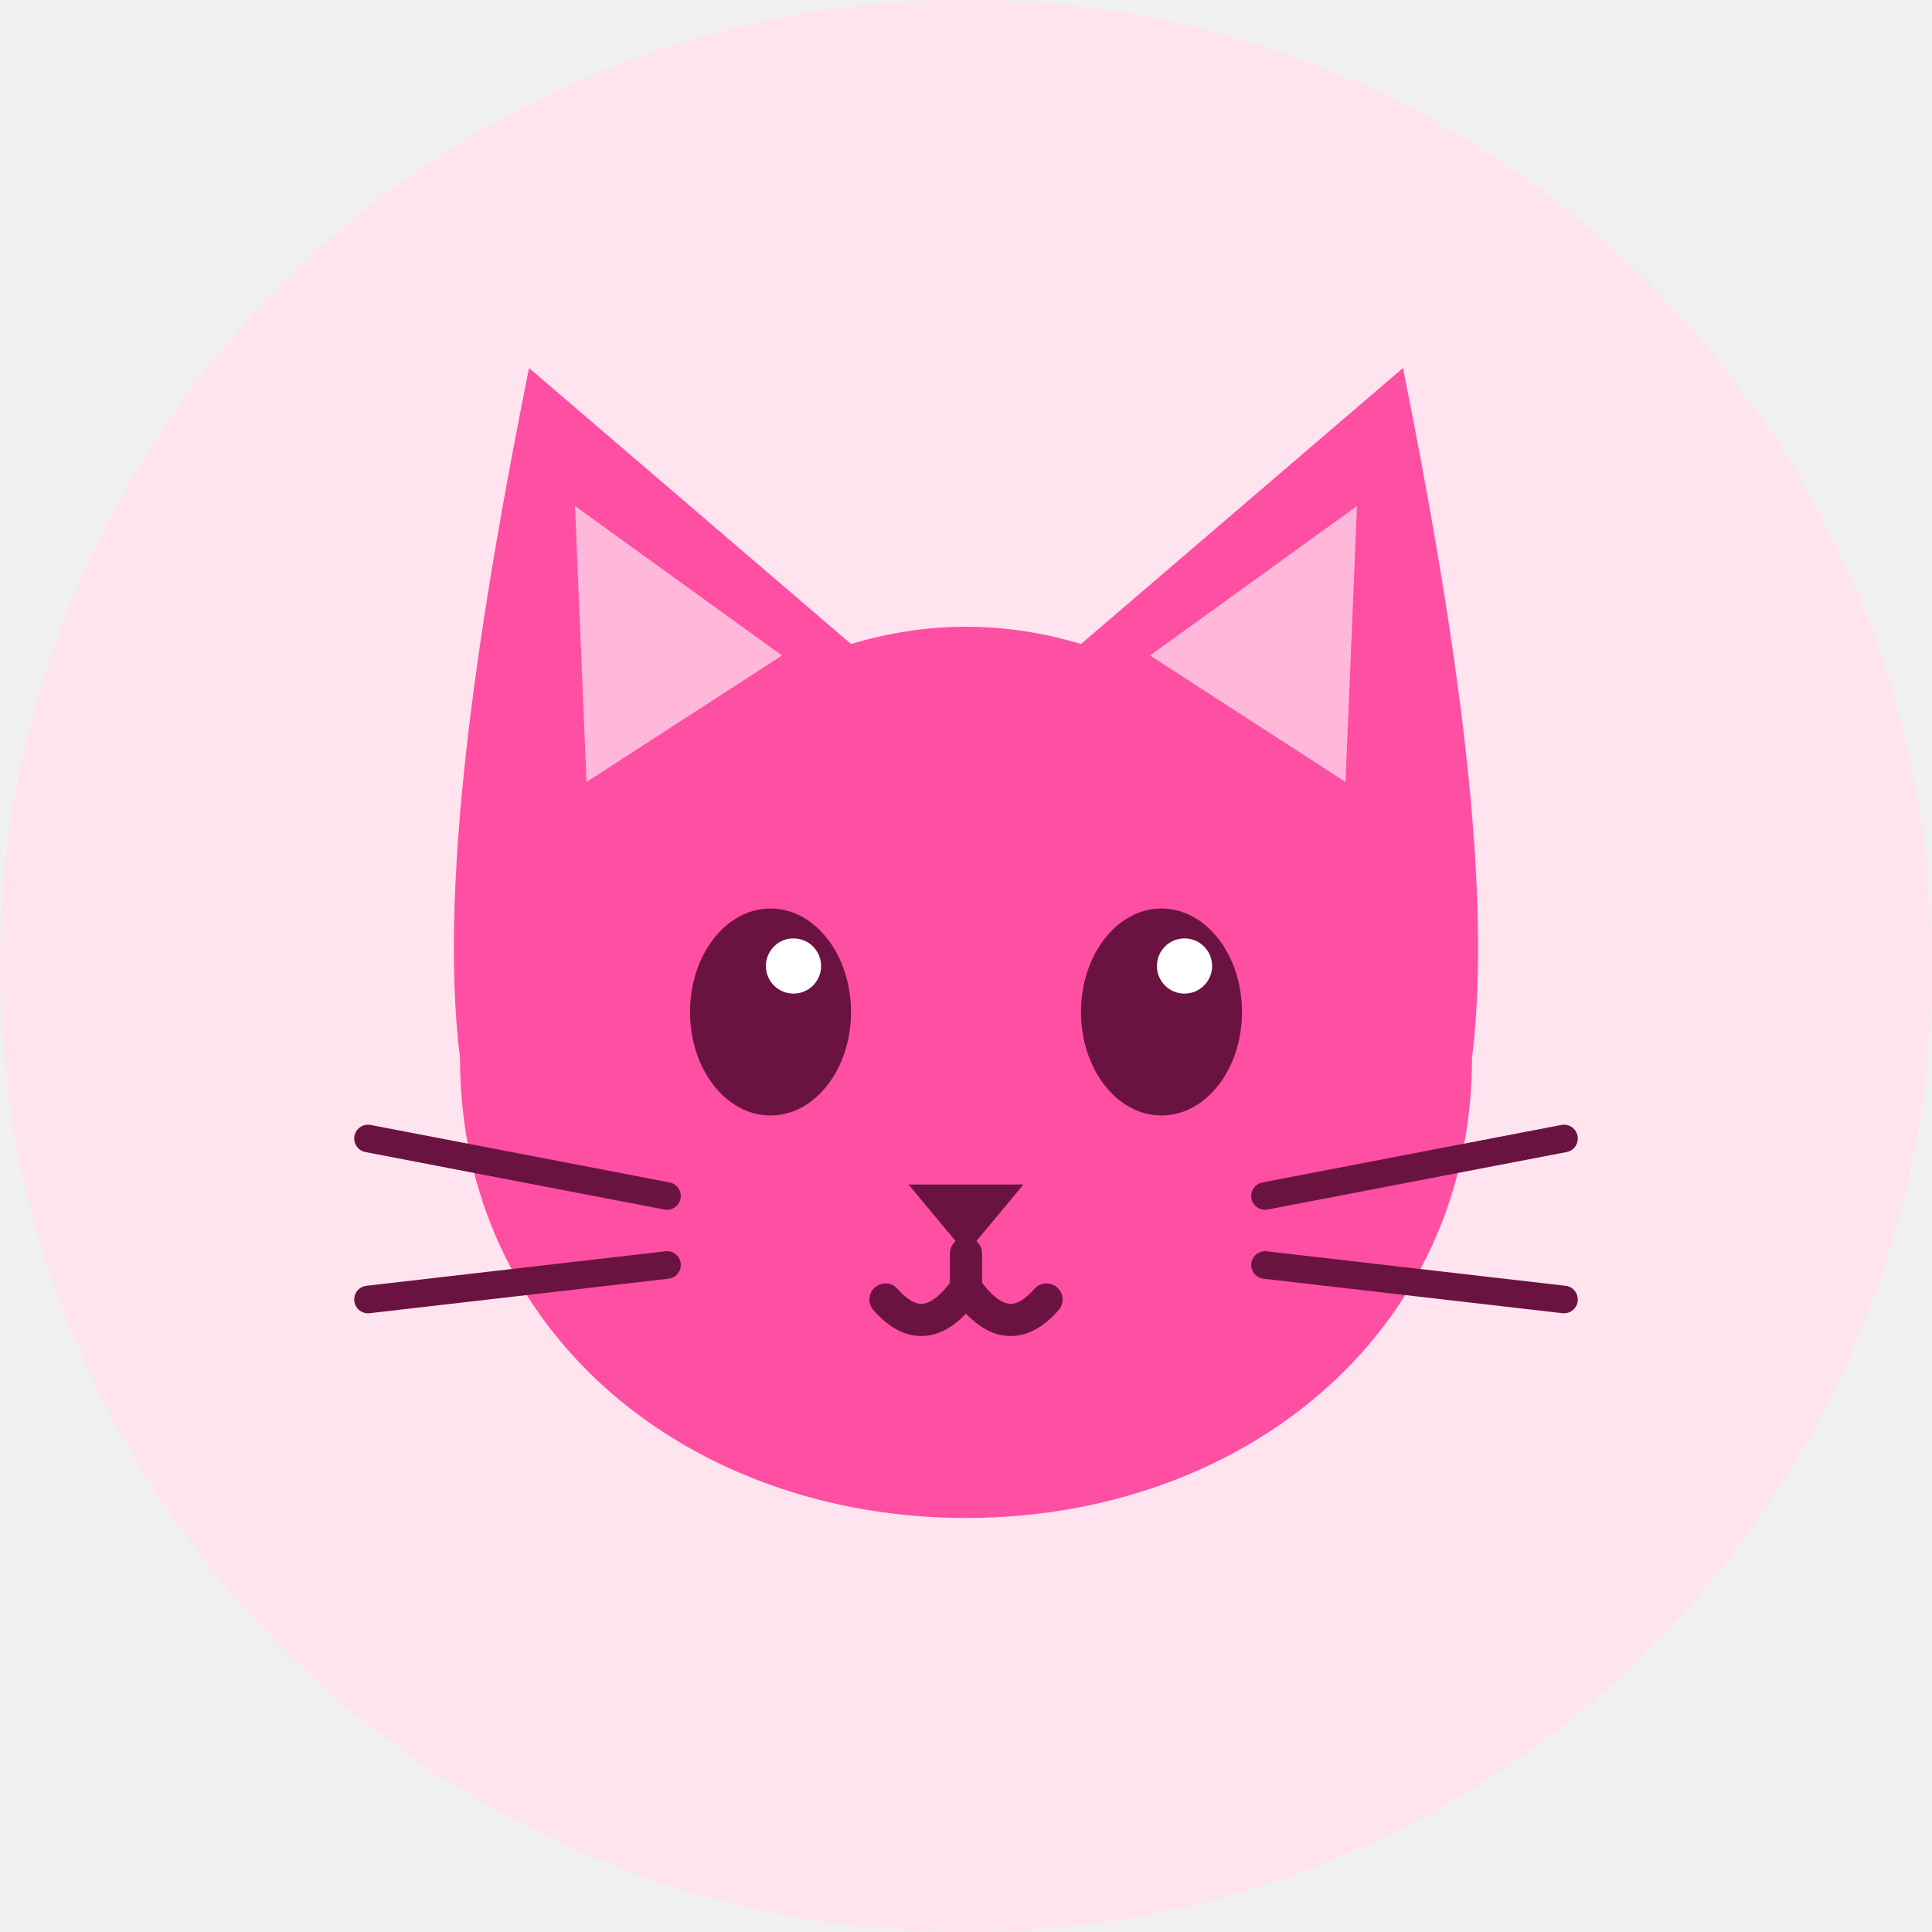
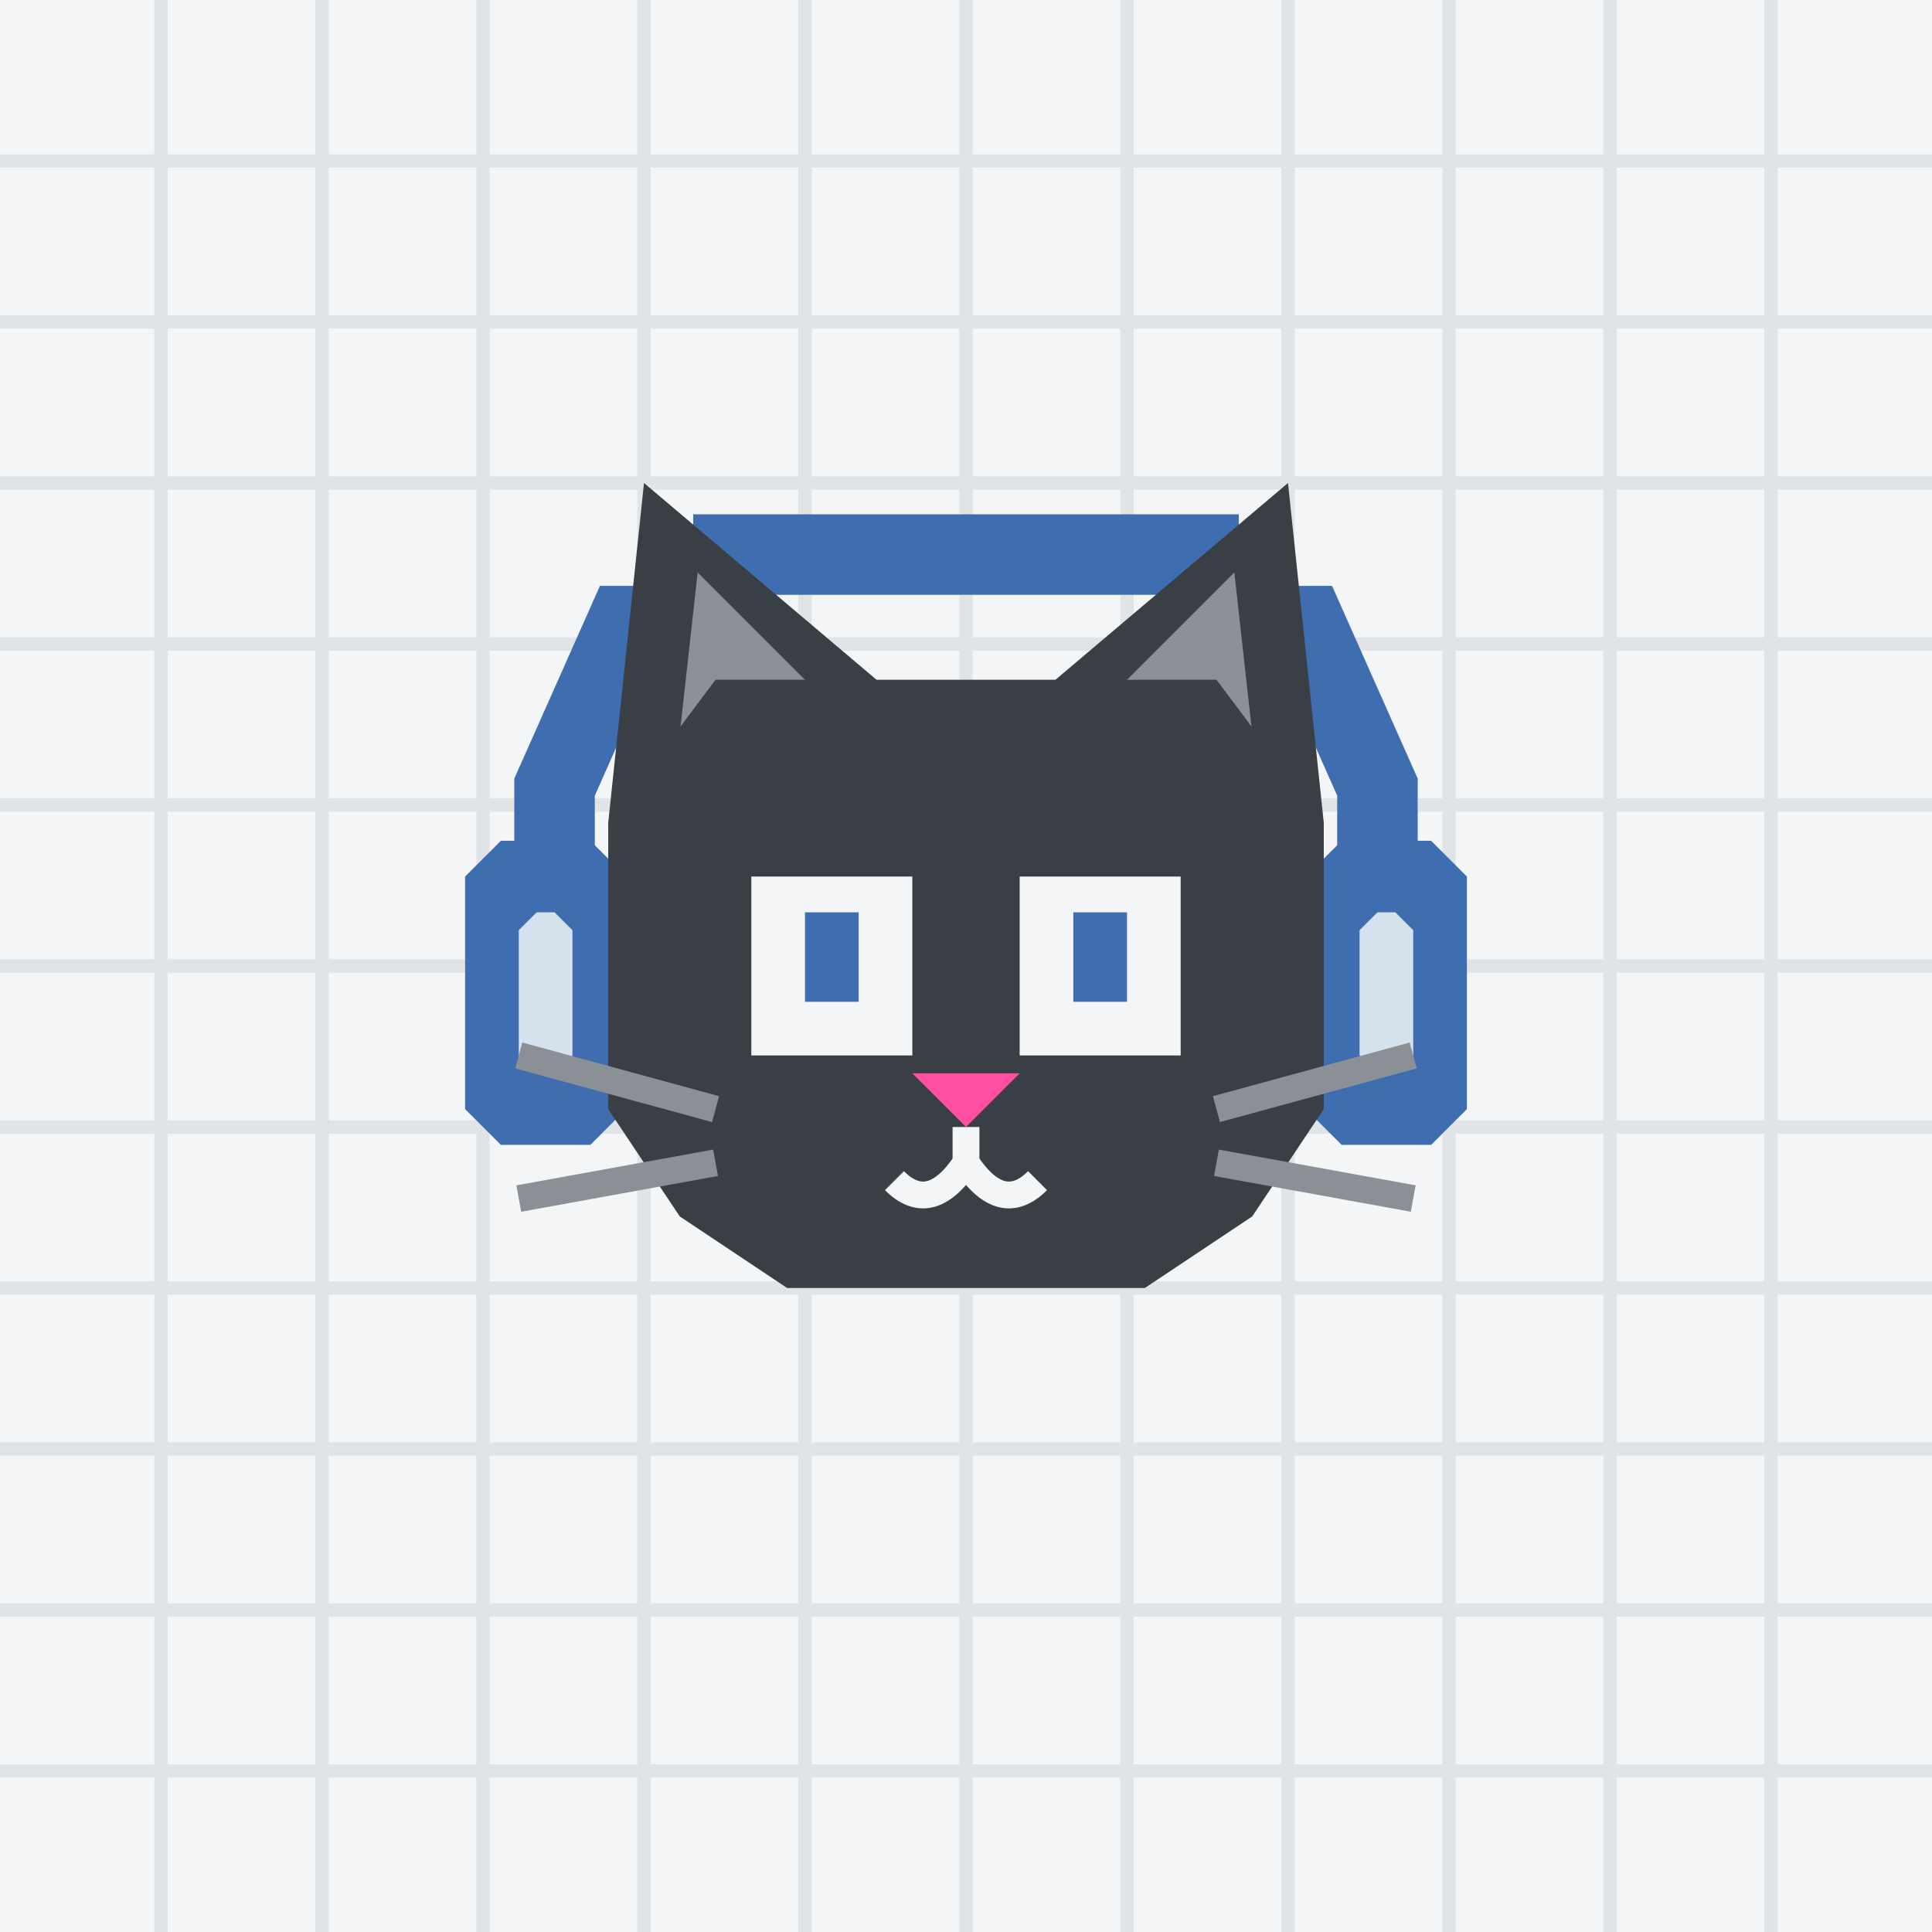
- <svg xmlns="http://www.w3.org/2000/svg" viewBox="12 12 84 84" width="168" height="168">
-   <circle cx="54" cy="54" r="42" fill="#FFE3EF" />
-   <path d="M32,58 C31,50 33,38 35,28 L49,40 Q54,38.5 59,40 L73,28 C75,38 77,50 76,58 C76,70 66,78 54,78 C42,78 32,70 32,58 Z" fill="#FF4FA3" />
-   <path d="M37,34 L37.5,46 L46,40.5 Z M71,34 L70.5,46 L62,40.5 Z" fill="#FFB8D9" />
-   <path d="M42,56 a3.5,4.5 0 1,0 7,0 a3.5,4.5 0 1,0 -7,0 Z M59,56 a3.5,4.5 0 1,0 7,0 a3.5,4.5 0 1,0 -7,0 Z" fill="#6B1340" />
-   <path d="M45.3,54 a1.2,1.2 0 1,0 2.4,0 a1.2,1.2 0 1,0 -2.4,0 Z M62.3,54 a1.2,1.2 0 1,0 2.4,0 a1.2,1.2 0 1,0 -2.4,0 Z" fill="#FFFFFF" />
-   <path d="M51.5,63.5 L56.5,63.5 L54,66.5 Z" fill="#6B1340" />
-   <path d="M54,66.5 L54,68 M50.5,68.5 Q52.25,70.5 54,68 Q55.75,70.5 57.5,68.5" fill="none" stroke="#6B1340" stroke-width="1.4" stroke-linecap="round" />
-   <path d="M41,64 L28,61.5 M41,67 L28,68.5 M67,64 L80,61.5 M67,67 L80,68.5" fill="none" stroke="#6B1340" stroke-width="1.2" stroke-linecap="round" />
+ <svg xmlns="http://www.w3.org/2000/svg" viewBox="0 0 108 108" width="168" height="168" role="img" aria-label="larp.fm: a pixel cat wearing blue headphones on grid paper">
+   <rect width="108" height="108" fill="#F4F5F6" />
+   <path d="M9 0V108 M18 0V108 M27 0V108 M36 0V108 M45 0V108 M54 0V108 M63 0V108 M72 0V108 M81 0V108 M90 0V108 M99 0V108 M0 9H108 M0 18H108 M0 27H108 M0 36H108 M0 45H108 M0 54H108 M0 63H108 M0 72H108 M0 81H108 M0 90H108 M0 99H108" fill="none" stroke="#E1E4E7" stroke-width="0.75" />
+   <path d="M31 55V44L35 35H41V31H67V35H73L77 44V55" fill="none" stroke="#3E6DB0" stroke-width="4.5" stroke-linejoin="miter" />
+   <path d="M28 47H33L35 49V62L33 64H28L26 62V49Z" fill="#3E6DB0" />
+   <path d="M75 47H80L82 49V62L80 64H75L73 62V49Z" fill="#3E6DB0" />
+   <path d="M30 51H31L32 52V59L31 60H30L29 59V52Z" fill="#D5E2EE" />
+   <path d="M77 51H78L79 52V59L78 60H77L76 59V52Z" fill="#D5E2EE" />
+   <path d="M34 46L36 27L49 38Z" fill="#3A3F45" />
+   <path d="M74 46L72 27L59 38Z" fill="#3A3F45" />
+   <path d="M38 41L39 32L46 39Z" fill="#8A9096" />
+   <path d="M70 41L69 32L62 39Z" fill="#8A9096" />
+   <path d="M34 46V62L38 68L44 72H64L70 68L74 62V46L68 38H40Z" fill="#3A3F45" />
+   <rect x="42" y="49" width="9" height="10" fill="#F4F5F6" />
+   <rect x="57" y="49" width="9" height="10" fill="#F4F5F6" />
+   <rect x="45" y="51" width="3" height="5" fill="#3E6DB0" />
+   <rect x="60" y="51" width="3" height="5" fill="#3E6DB0" />
+   <path d="M51 60H57L54 63Z" fill="#FF4FA3" />
+   <path d="M54 63V65M50 66Q52 68 54 65Q56 68 58 66" fill="none" stroke="#F4F5F6" stroke-width="1.5" />
+   <path d="M40 62L29 59M40 65L29 67M68 62L79 59M68 65L79 67" fill="none" stroke="#8A9096" stroke-width="1.5" />
</svg>
